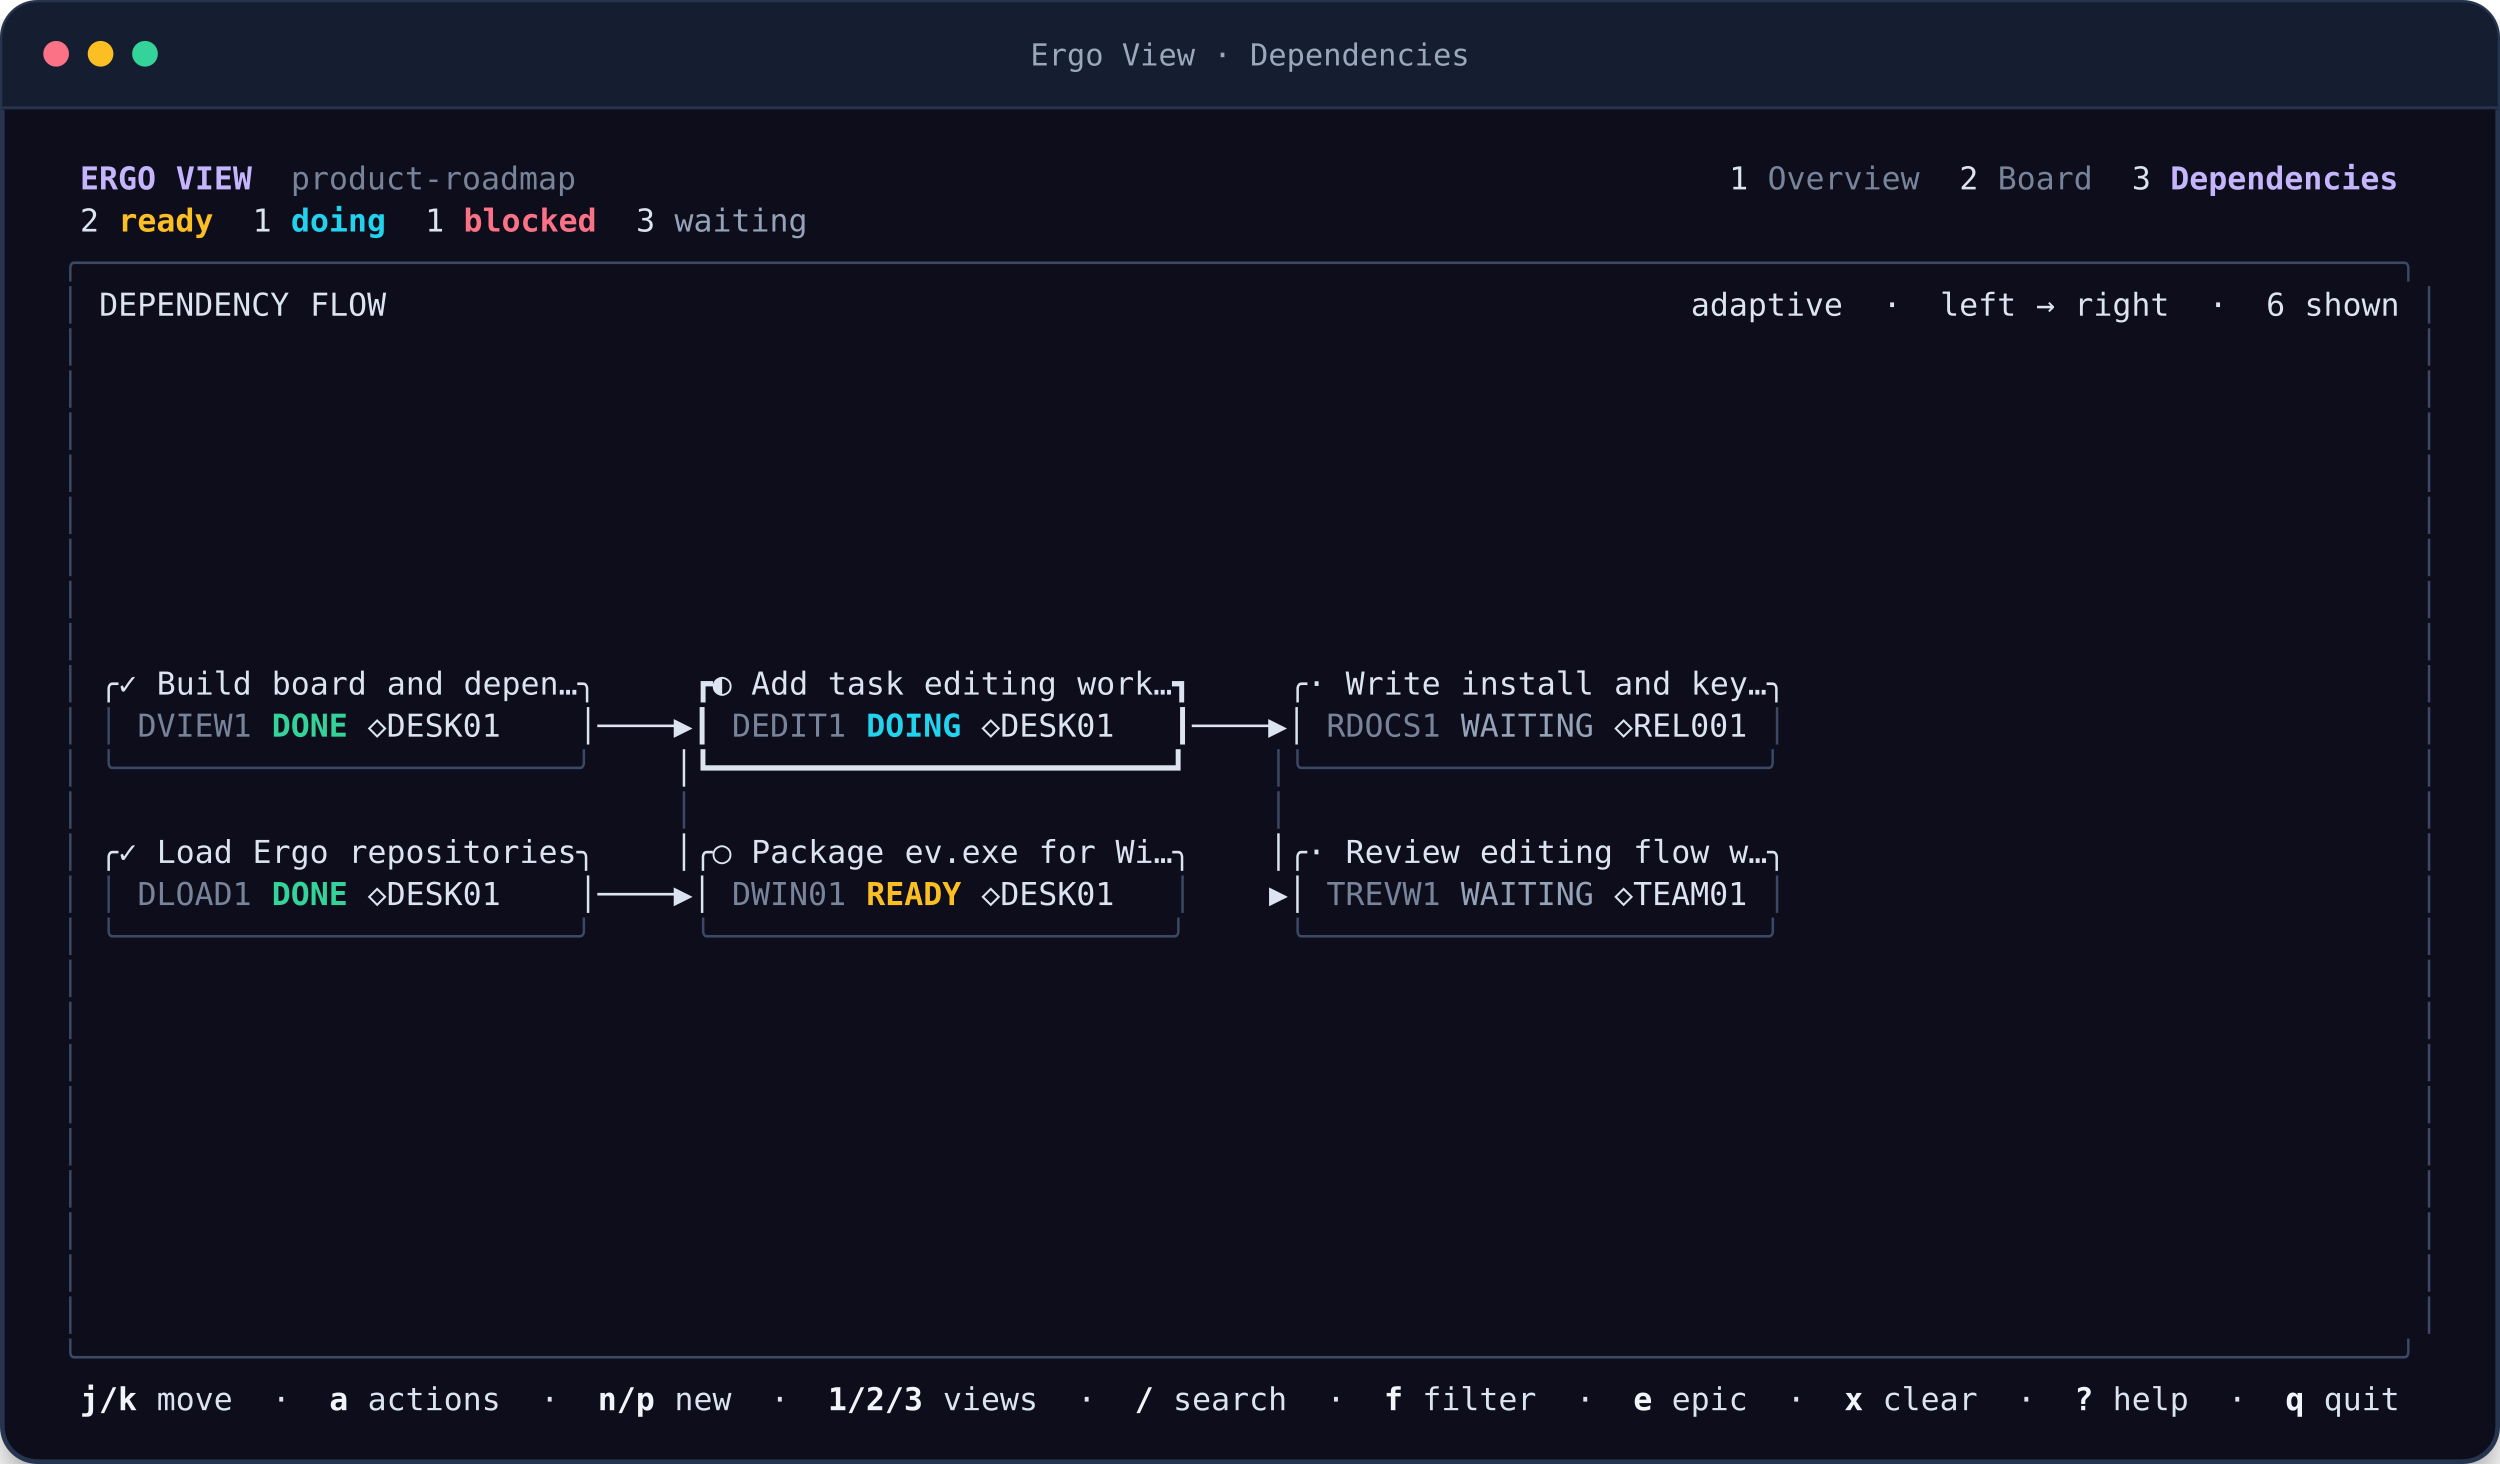
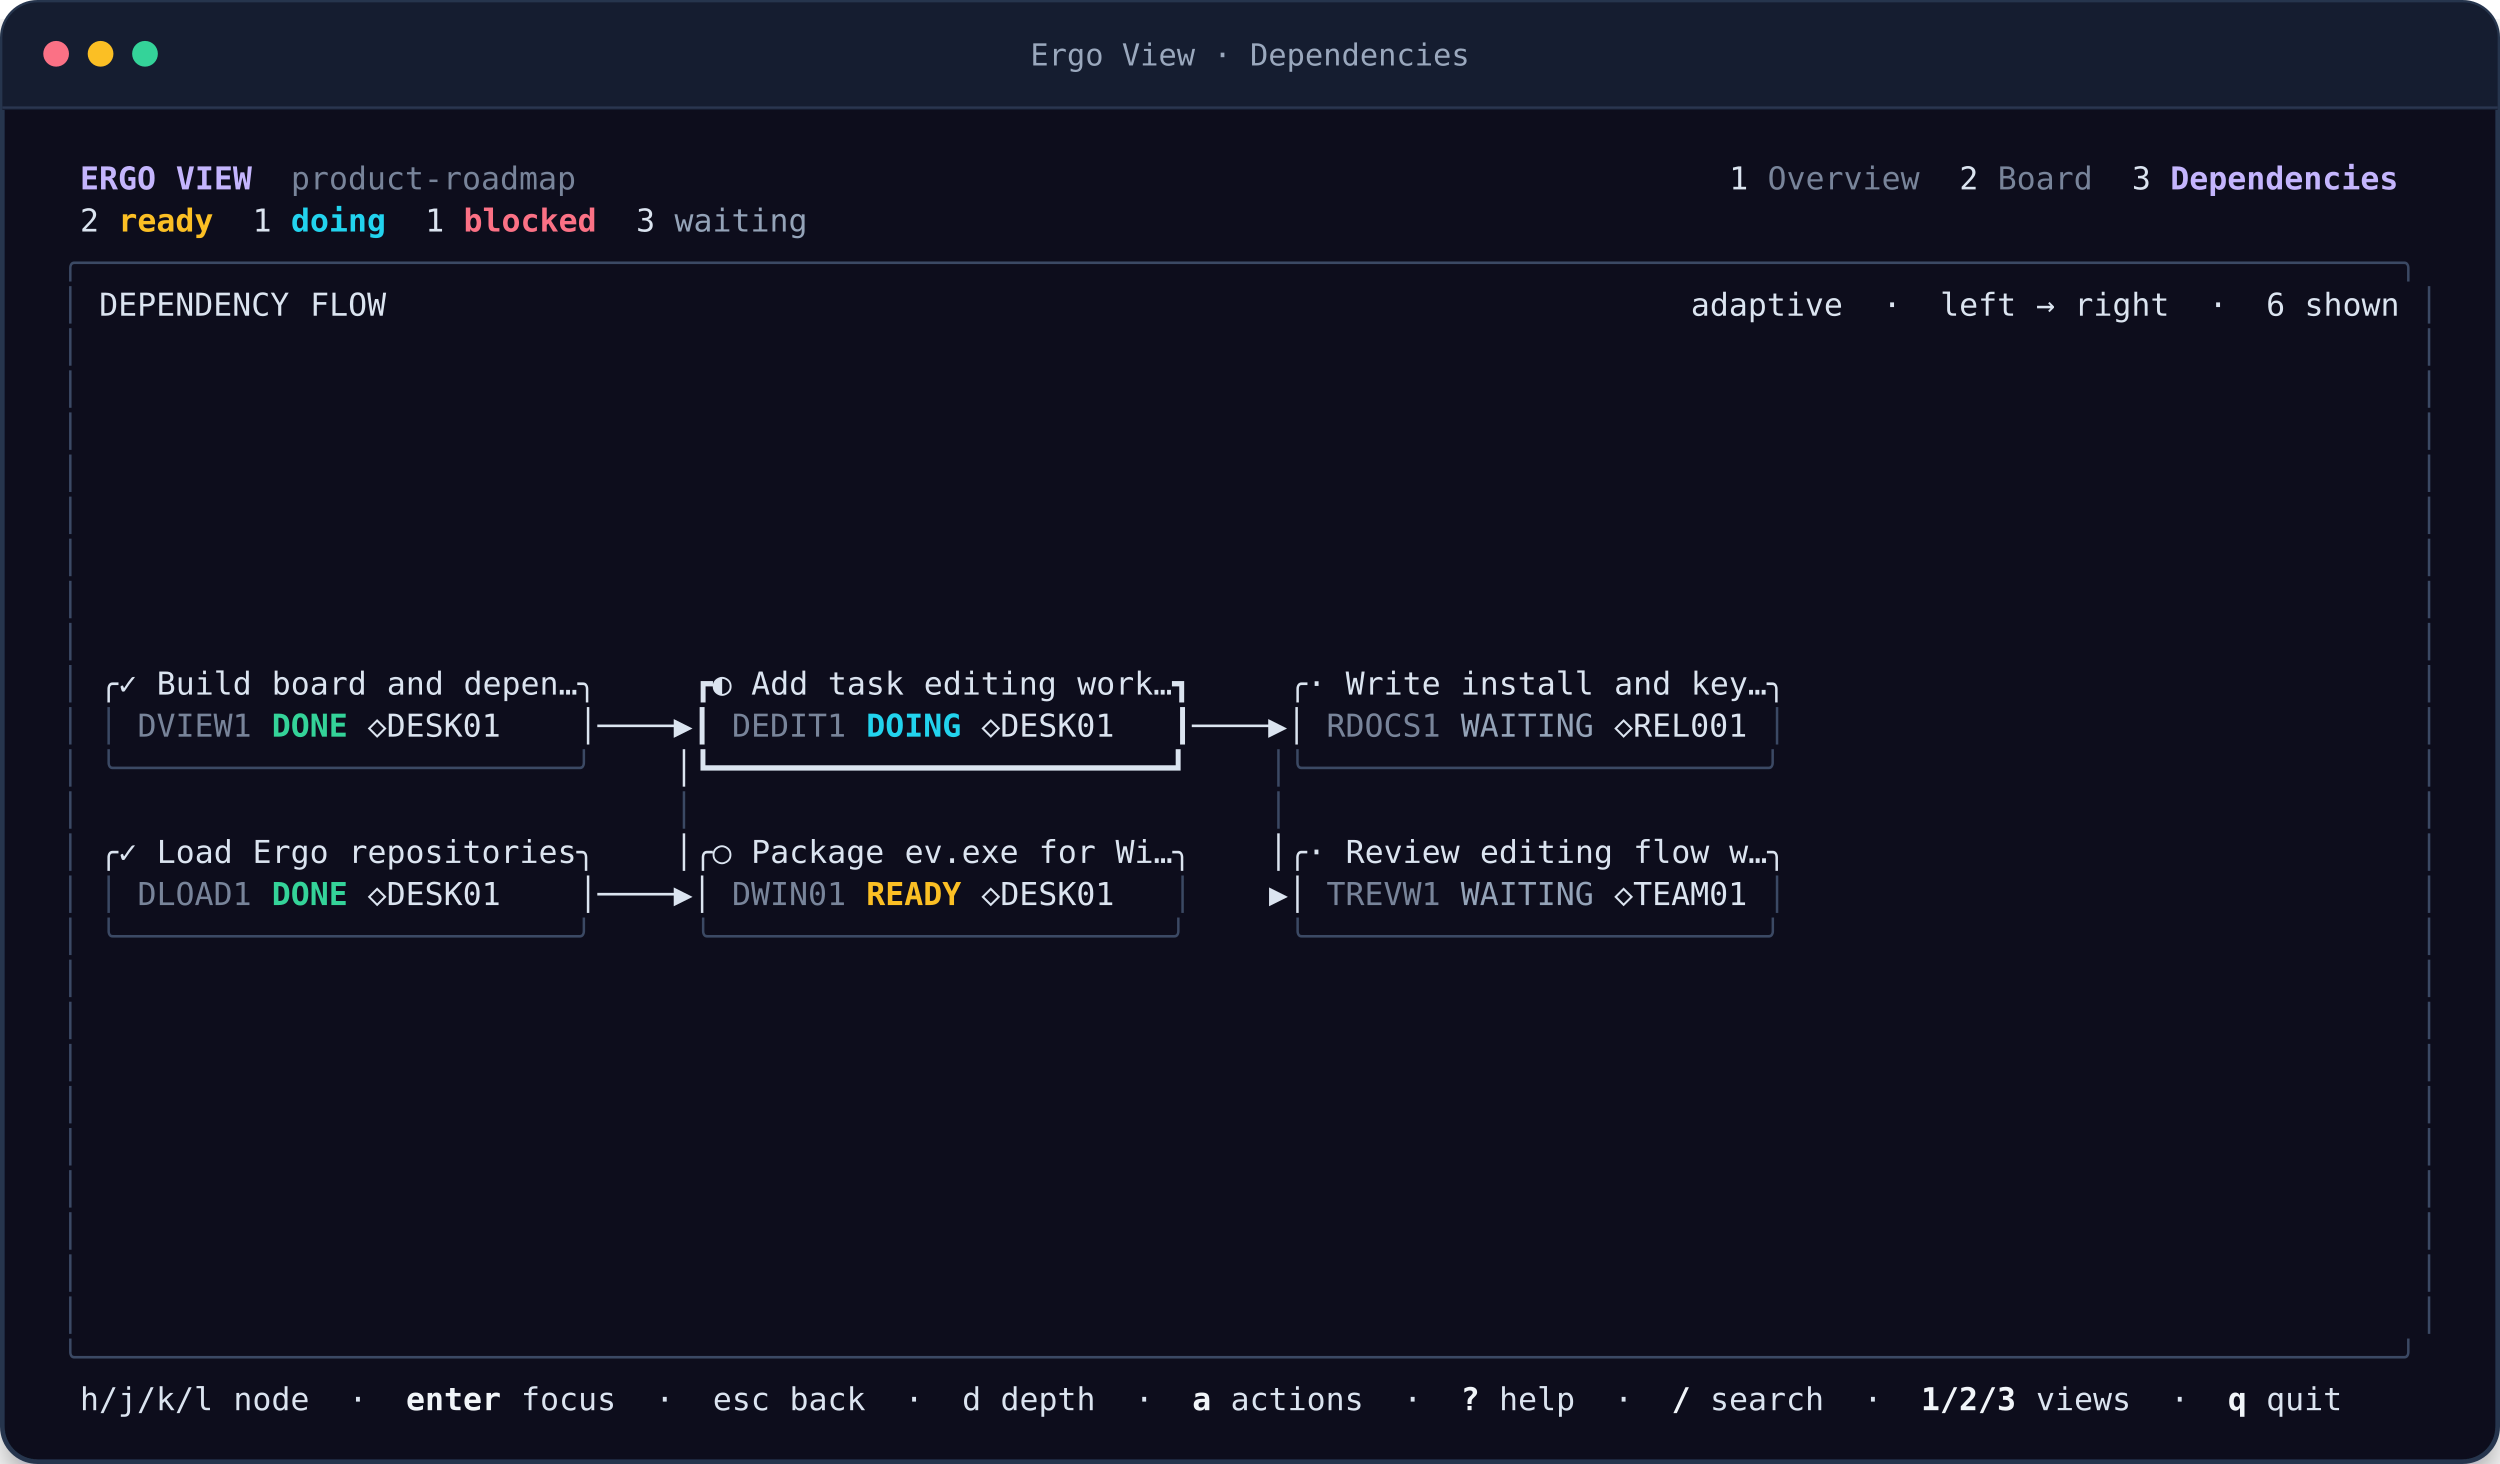
<svg xmlns="http://www.w3.org/2000/svg" width="1069" height="626" viewBox="0 0 1069 626">
  <defs>
    <filter id="shadow" x="-10%" y="-10%" width="120%" height="130%">
      <feDropShadow dx="0" dy="8" stdDeviation="10" flood-color="#020617" flood-opacity=".45" />
    </filter>
    <clipPath id="window">
      <rect x="1" y="1" width="1067" height="624" rx="15" />
    </clipPath>
  </defs>
  <rect x="1" y="1" width="1067" height="624" rx="15" fill="#0a101c" stroke="#27344d" stroke-width="2" filter="url(#shadow)" />
  <g clip-path="url(#window)">
    <rect x="1" y="1" width="1067" height="46" fill="#151d30" />
    <path d="M1 46H1068" stroke="#2a3650" />
    <circle cx="24" cy="23" r="5.5" fill="#fb7185" />
    <circle cx="43" cy="23" r="5.5" fill="#fbbf24" />
    <circle cx="62" cy="23" r="5.5" fill="#34d399" />
    <text x="50%" y="28" text-anchor="middle" fill="#9aa8bd" font-family="Menlo, SFMono-Regular, Consolas, monospace" font-size="13">Ergo View  ·  Dependencies</text>
    <g font-family="Menlo, SFMono-Regular, Consolas, monospace" font-size="13.5" xml:space="preserve">
      <text x="34.2" y="81.0" fill="#c4b5fd" fill-opacity="1.00" font-weight="700" textLength="32.8" lengthAdjust="spacingAndGlyphs">ERGO</text>
      <text x="75.2" y="81.0" fill="#c4b5fd" fill-opacity="1.00" font-weight="700" textLength="32.8" lengthAdjust="spacingAndGlyphs">VIEW</text>
      <text x="124.4" y="81.0" fill="#8492a8" fill-opacity="0.90" font-weight="400" textLength="123.0" lengthAdjust="spacingAndGlyphs">product-roadmap</text>
      <text x="739.4" y="81.0" fill="#dbe4f0" fill-opacity="1.00" font-weight="400" textLength="8.2" lengthAdjust="spacingAndGlyphs">1</text>
      <text x="755.8" y="81.0" fill="#8492a8" fill-opacity="0.90" font-weight="500" textLength="65.6" lengthAdjust="spacingAndGlyphs">Overview</text>
      <text x="837.8" y="81.0" fill="#dbe4f0" fill-opacity="1.00" font-weight="400" textLength="8.2" lengthAdjust="spacingAndGlyphs">2</text>
      <text x="854.2" y="81.0" fill="#8492a8" fill-opacity="0.90" font-weight="500" textLength="41.0" lengthAdjust="spacingAndGlyphs">Board</text>
      <text x="911.6" y="81.0" fill="#dbe4f0" fill-opacity="1.00" font-weight="400" textLength="8.2" lengthAdjust="spacingAndGlyphs">3</text>
      <text x="928.0" y="81.0" fill="#c4b5fd" fill-opacity="1.00" font-weight="700" textLength="98.4" lengthAdjust="spacingAndGlyphs">Dependencies</text>
      <text x="34.2" y="99.0" fill="#dbe4f0" fill-opacity="1.00" font-weight="400" textLength="8.2" lengthAdjust="spacingAndGlyphs">2</text>
      <text x="50.6" y="99.0" fill="#fbbf24" fill-opacity="1.00" font-weight="600" textLength="41.0" lengthAdjust="spacingAndGlyphs">ready</text>
      <text x="108.0" y="99.0" fill="#dbe4f0" fill-opacity="1.00" font-weight="400" textLength="8.2" lengthAdjust="spacingAndGlyphs">1</text>
      <text x="124.4" y="99.0" fill="#22d3ee" fill-opacity="1.00" font-weight="600" textLength="41.0" lengthAdjust="spacingAndGlyphs">doing</text>
      <text x="181.8" y="99.0" fill="#dbe4f0" fill-opacity="1.00" font-weight="400" textLength="8.2" lengthAdjust="spacingAndGlyphs">1</text>
      <text x="198.2" y="99.0" fill="#fb7185" fill-opacity="1.00" font-weight="600" textLength="57.4" lengthAdjust="spacingAndGlyphs">blocked</text>
      <text x="272.0" y="99.0" fill="#dbe4f0" fill-opacity="1.00" font-weight="400" textLength="8.2" lengthAdjust="spacingAndGlyphs">3</text>
      <text x="288.4" y="99.0" fill="#94a3b8" fill-opacity="1.00" font-weight="500" textLength="57.4" lengthAdjust="spacingAndGlyphs">waiting</text>
      <text x="26.0" y="117.0" fill="#3b4964" fill-opacity="1.00" font-weight="400" textLength="1016.8" lengthAdjust="spacingAndGlyphs">╭──────────────────────────────────────────────────────────────────────────────────────────────────────────────────────────╮</text>
      <text x="26.0" y="135.0" fill="#3b4964" fill-opacity="1.00" font-weight="400" textLength="8.2" lengthAdjust="spacingAndGlyphs">│</text>
      <text x="42.4" y="135.0" fill="#dbe4f0" fill-opacity="1.00" font-weight="400" textLength="82.0" lengthAdjust="spacingAndGlyphs">DEPENDENCY</text>
      <text x="132.6" y="135.0" fill="#dbe4f0" fill-opacity="1.00" font-weight="400" textLength="32.8" lengthAdjust="spacingAndGlyphs">FLOW</text>
      <text x="723.0" y="135.0" fill="#dbe4f0" fill-opacity="1.00" font-weight="400" textLength="65.6" lengthAdjust="spacingAndGlyphs">adaptive</text>
      <text x="805.0" y="135.0" fill="#dbe4f0" fill-opacity="1.00" font-weight="400" textLength="8.2" lengthAdjust="spacingAndGlyphs">·</text>
      <text x="829.6" y="135.0" fill="#dbe4f0" fill-opacity="1.00" font-weight="400" textLength="32.8" lengthAdjust="spacingAndGlyphs">left</text>
      <text x="870.6" y="135.0" fill="#dbe4f0" fill-opacity="1.00" font-weight="400" textLength="8.2" lengthAdjust="spacingAndGlyphs">→</text>
      <text x="887.0" y="135.0" fill="#dbe4f0" fill-opacity="1.00" font-weight="400" textLength="41.0" lengthAdjust="spacingAndGlyphs">right</text>
      <text x="944.4" y="135.0" fill="#dbe4f0" fill-opacity="1.00" font-weight="400" textLength="8.2" lengthAdjust="spacingAndGlyphs">·</text>
      <text x="969.0" y="135.0" fill="#dbe4f0" fill-opacity="1.00" font-weight="400" textLength="8.2" lengthAdjust="spacingAndGlyphs">6</text>
      <text x="985.4" y="135.0" fill="#dbe4f0" fill-opacity="1.00" font-weight="400" textLength="41.0" lengthAdjust="spacingAndGlyphs">shown</text>
      <text x="1034.6" y="135.0" fill="#3b4964" fill-opacity="1.00" font-weight="400" textLength="8.2" lengthAdjust="spacingAndGlyphs">│</text>
      <text x="26.0" y="153.0" fill="#3b4964" fill-opacity="1.00" font-weight="400" textLength="8.2" lengthAdjust="spacingAndGlyphs">│</text>
      <text x="1034.6" y="153.0" fill="#3b4964" fill-opacity="1.00" font-weight="400" textLength="8.2" lengthAdjust="spacingAndGlyphs">│</text>
      <text x="26.0" y="171.0" fill="#3b4964" fill-opacity="1.00" font-weight="400" textLength="8.2" lengthAdjust="spacingAndGlyphs">│</text>
      <text x="1034.6" y="171.0" fill="#3b4964" fill-opacity="1.00" font-weight="400" textLength="8.2" lengthAdjust="spacingAndGlyphs">│</text>
      <text x="26.0" y="189.0" fill="#3b4964" fill-opacity="1.00" font-weight="400" textLength="8.2" lengthAdjust="spacingAndGlyphs">│</text>
      <text x="1034.6" y="189.0" fill="#3b4964" fill-opacity="1.00" font-weight="400" textLength="8.2" lengthAdjust="spacingAndGlyphs">│</text>
      <text x="26.0" y="207.0" fill="#3b4964" fill-opacity="1.00" font-weight="400" textLength="8.2" lengthAdjust="spacingAndGlyphs">│</text>
      <text x="1034.6" y="207.0" fill="#3b4964" fill-opacity="1.00" font-weight="400" textLength="8.2" lengthAdjust="spacingAndGlyphs">│</text>
      <text x="26.0" y="225.0" fill="#3b4964" fill-opacity="1.00" font-weight="400" textLength="8.2" lengthAdjust="spacingAndGlyphs">│</text>
      <text x="1034.6" y="225.0" fill="#3b4964" fill-opacity="1.00" font-weight="400" textLength="8.2" lengthAdjust="spacingAndGlyphs">│</text>
      <text x="26.0" y="243.0" fill="#3b4964" fill-opacity="1.00" font-weight="400" textLength="8.2" lengthAdjust="spacingAndGlyphs">│</text>
      <text x="1034.6" y="243.0" fill="#3b4964" fill-opacity="1.00" font-weight="400" textLength="8.2" lengthAdjust="spacingAndGlyphs">│</text>
      <text x="26.0" y="261.0" fill="#3b4964" fill-opacity="1.00" font-weight="400" textLength="8.2" lengthAdjust="spacingAndGlyphs">│</text>
      <text x="1034.6" y="261.0" fill="#3b4964" fill-opacity="1.00" font-weight="400" textLength="8.2" lengthAdjust="spacingAndGlyphs">│</text>
      <text x="26.0" y="279.0" fill="#3b4964" fill-opacity="1.00" font-weight="400" textLength="8.2" lengthAdjust="spacingAndGlyphs">│</text>
      <text x="1034.6" y="279.0" fill="#3b4964" fill-opacity="1.00" font-weight="400" textLength="8.2" lengthAdjust="spacingAndGlyphs">│</text>
      <text x="26.0" y="297.0" fill="#3b4964" fill-opacity="1.00" font-weight="400" textLength="8.2" lengthAdjust="spacingAndGlyphs">│</text>
      <text x="42.4" y="297.0" fill="#dbe4f0" fill-opacity="1.00" font-weight="400" textLength="16.4" lengthAdjust="spacingAndGlyphs">╭✓</text>
      <text x="67.0" y="297.0" fill="#dbe4f0" fill-opacity="1.00" font-weight="400" textLength="41.0" lengthAdjust="spacingAndGlyphs">Build</text>
      <text x="116.2" y="297.0" fill="#dbe4f0" fill-opacity="1.00" font-weight="400" textLength="41.0" lengthAdjust="spacingAndGlyphs">board</text>
      <text x="165.4" y="297.0" fill="#dbe4f0" fill-opacity="1.00" font-weight="400" textLength="24.6" lengthAdjust="spacingAndGlyphs">and</text>
      <text x="198.2" y="297.0" fill="#dbe4f0" fill-opacity="1.00" font-weight="400" textLength="57.4" lengthAdjust="spacingAndGlyphs">depen…╮</text>
      <text x="296.6" y="297.0" fill="#dbe4f0" fill-opacity="1.00" font-weight="400" textLength="16.4" lengthAdjust="spacingAndGlyphs">┏◐</text>
      <text x="321.2" y="297.0" fill="#dbe4f0" fill-opacity="1.00" font-weight="400" textLength="24.6" lengthAdjust="spacingAndGlyphs">Add</text>
      <text x="354.0" y="297.0" fill="#dbe4f0" fill-opacity="1.00" font-weight="400" textLength="32.8" lengthAdjust="spacingAndGlyphs">task</text>
      <text x="395.0" y="297.0" fill="#dbe4f0" fill-opacity="1.00" font-weight="400" textLength="57.4" lengthAdjust="spacingAndGlyphs">editing</text>
      <text x="460.6" y="297.0" fill="#dbe4f0" fill-opacity="1.00" font-weight="400" textLength="49.2" lengthAdjust="spacingAndGlyphs">work…┓</text>
      <text x="550.8" y="297.0" fill="#dbe4f0" fill-opacity="1.00" font-weight="400" textLength="16.4" lengthAdjust="spacingAndGlyphs">╭·</text>
      <text x="575.4" y="297.0" fill="#dbe4f0" fill-opacity="1.00" font-weight="400" textLength="41.0" lengthAdjust="spacingAndGlyphs">Write</text>
      <text x="624.6" y="297.0" fill="#dbe4f0" fill-opacity="1.00" font-weight="400" textLength="57.4" lengthAdjust="spacingAndGlyphs">install</text>
      <text x="690.2" y="297.0" fill="#dbe4f0" fill-opacity="1.00" font-weight="400" textLength="24.6" lengthAdjust="spacingAndGlyphs">and</text>
      <text x="723.0" y="297.0" fill="#dbe4f0" fill-opacity="1.00" font-weight="400" textLength="41.0" lengthAdjust="spacingAndGlyphs">key…╮</text>
      <text x="1034.6" y="297.0" fill="#3b4964" fill-opacity="1.00" font-weight="400" textLength="8.2" lengthAdjust="spacingAndGlyphs">│</text>
      <text x="26.0" y="315.0" fill="#3b4964" fill-opacity="1.00" font-weight="400" textLength="8.2" lengthAdjust="spacingAndGlyphs">│</text>
      <text x="42.4" y="315.0" fill="#3b4964" fill-opacity="1.00" font-weight="400" textLength="8.2" lengthAdjust="spacingAndGlyphs">│</text>
      <text x="58.8" y="315.0" fill="#8492a8" fill-opacity="0.90" font-weight="400" textLength="49.2" lengthAdjust="spacingAndGlyphs">DVIEW1</text>
      <text x="116.2" y="315.0" fill="#34d399" fill-opacity="1.00" font-weight="600" textLength="32.8" lengthAdjust="spacingAndGlyphs">DONE</text>
      <text x="157.2" y="315.0" fill="#dbe4f0" fill-opacity="1.00" font-weight="400" textLength="57.4" lengthAdjust="spacingAndGlyphs">◇DESK01</text>
      <text x="247.4" y="315.0" fill="#dbe4f0" fill-opacity="1.00" font-weight="400" textLength="57.4" lengthAdjust="spacingAndGlyphs">│────▶┃</text>
      <text x="313.0" y="315.0" fill="#8492a8" fill-opacity="0.90" font-weight="400" textLength="49.2" lengthAdjust="spacingAndGlyphs">DEDIT1</text>
      <text x="370.4" y="315.0" fill="#22d3ee" fill-opacity="1.00" font-weight="700" textLength="41.0" lengthAdjust="spacingAndGlyphs">DOING</text>
      <text x="419.6" y="315.0" fill="#dbe4f0" fill-opacity="1.00" font-weight="400" textLength="57.4" lengthAdjust="spacingAndGlyphs">◇DESK01</text>
      <text x="501.6" y="315.0" fill="#dbe4f0" fill-opacity="1.00" font-weight="400" textLength="57.4" lengthAdjust="spacingAndGlyphs">┃────▶│</text>
      <text x="567.2" y="315.0" fill="#8492a8" fill-opacity="0.90" font-weight="400" textLength="49.2" lengthAdjust="spacingAndGlyphs">RDOCS1</text>
      <text x="624.6" y="315.0" fill="#94a3b8" fill-opacity="1.00" font-weight="500" textLength="57.4" lengthAdjust="spacingAndGlyphs">WAITING</text>
      <text x="690.2" y="315.0" fill="#dbe4f0" fill-opacity="1.00" font-weight="400" textLength="57.4" lengthAdjust="spacingAndGlyphs">◇REL001</text>
      <text x="755.8" y="315.0" fill="#3b4964" fill-opacity="1.00" font-weight="400" textLength="8.2" lengthAdjust="spacingAndGlyphs">│</text>
      <text x="1034.6" y="315.0" fill="#3b4964" fill-opacity="1.00" font-weight="400" textLength="8.2" lengthAdjust="spacingAndGlyphs">│</text>
      <text x="26.0" y="333.0" fill="#3b4964" fill-opacity="1.00" font-weight="400" textLength="8.2" lengthAdjust="spacingAndGlyphs">│</text>
      <text x="42.4" y="333.0" fill="#3b4964" fill-opacity="1.00" font-weight="400" textLength="213.2" lengthAdjust="spacingAndGlyphs">╰────────────────────────╯</text>
      <text x="288.4" y="333.0" fill="#dbe4f0" fill-opacity="1.00" font-weight="400" textLength="221.4" lengthAdjust="spacingAndGlyphs">│┗━━━━━━━━━━━━━━━━━━━━━━━━┛</text>
      <text x="542.6" y="333.0" fill="#3b4964" fill-opacity="1.00" font-weight="400" textLength="221.4" lengthAdjust="spacingAndGlyphs">│╰────────────────────────╯</text>
      <text x="1034.6" y="333.0" fill="#3b4964" fill-opacity="1.00" font-weight="400" textLength="8.2" lengthAdjust="spacingAndGlyphs">│</text>
      <text x="26.0" y="351.0" fill="#3b4964" fill-opacity="1.00" font-weight="400" textLength="8.2" lengthAdjust="spacingAndGlyphs">│</text>
      <text x="288.4" y="351.0" fill="#3b4964" fill-opacity="1.00" font-weight="400" textLength="8.2" lengthAdjust="spacingAndGlyphs">│</text>
      <text x="542.6" y="351.0" fill="#3b4964" fill-opacity="1.00" font-weight="400" textLength="8.2" lengthAdjust="spacingAndGlyphs">│</text>
      <text x="1034.6" y="351.0" fill="#3b4964" fill-opacity="1.00" font-weight="400" textLength="8.2" lengthAdjust="spacingAndGlyphs">│</text>
      <text x="26.0" y="369.0" fill="#3b4964" fill-opacity="1.00" font-weight="400" textLength="8.2" lengthAdjust="spacingAndGlyphs">│</text>
      <text x="42.4" y="369.0" fill="#dbe4f0" fill-opacity="1.00" font-weight="400" textLength="16.4" lengthAdjust="spacingAndGlyphs">╭✓</text>
      <text x="67.0" y="369.0" fill="#dbe4f0" fill-opacity="1.00" font-weight="400" textLength="32.8" lengthAdjust="spacingAndGlyphs">Load</text>
      <text x="108.0" y="369.0" fill="#dbe4f0" fill-opacity="1.00" font-weight="400" textLength="32.8" lengthAdjust="spacingAndGlyphs">Ergo</text>
      <text x="149.0" y="369.0" fill="#dbe4f0" fill-opacity="1.00" font-weight="400" textLength="106.6" lengthAdjust="spacingAndGlyphs">repositories╮</text>
      <text x="288.4" y="369.0" fill="#dbe4f0" fill-opacity="1.00" font-weight="400" textLength="24.6" lengthAdjust="spacingAndGlyphs">│╭○</text>
      <text x="321.2" y="369.0" fill="#dbe4f0" fill-opacity="1.00" font-weight="400" textLength="57.4" lengthAdjust="spacingAndGlyphs">Package</text>
      <text x="386.8" y="369.0" fill="#dbe4f0" fill-opacity="1.00" font-weight="400" textLength="49.2" lengthAdjust="spacingAndGlyphs">ev.exe</text>
      <text x="444.2" y="369.0" fill="#dbe4f0" fill-opacity="1.00" font-weight="400" textLength="24.6" lengthAdjust="spacingAndGlyphs">for</text>
      <text x="477.0" y="369.0" fill="#dbe4f0" fill-opacity="1.00" font-weight="400" textLength="32.8" lengthAdjust="spacingAndGlyphs">Wi…╮</text>
      <text x="542.6" y="369.0" fill="#dbe4f0" fill-opacity="1.00" font-weight="400" textLength="24.6" lengthAdjust="spacingAndGlyphs">│╭·</text>
      <text x="575.4" y="369.0" fill="#dbe4f0" fill-opacity="1.00" font-weight="400" textLength="49.2" lengthAdjust="spacingAndGlyphs">Review</text>
      <text x="632.8" y="369.0" fill="#dbe4f0" fill-opacity="1.00" font-weight="400" textLength="57.4" lengthAdjust="spacingAndGlyphs">editing</text>
      <text x="698.4" y="369.0" fill="#dbe4f0" fill-opacity="1.00" font-weight="400" textLength="32.8" lengthAdjust="spacingAndGlyphs">flow</text>
      <text x="739.4" y="369.0" fill="#dbe4f0" fill-opacity="1.00" font-weight="400" textLength="24.6" lengthAdjust="spacingAndGlyphs">w…╮</text>
      <text x="1034.6" y="369.0" fill="#3b4964" fill-opacity="1.00" font-weight="400" textLength="8.2" lengthAdjust="spacingAndGlyphs">│</text>
      <text x="26.0" y="387.0" fill="#3b4964" fill-opacity="1.00" font-weight="400" textLength="8.2" lengthAdjust="spacingAndGlyphs">│</text>
      <text x="42.4" y="387.0" fill="#3b4964" fill-opacity="1.00" font-weight="400" textLength="8.2" lengthAdjust="spacingAndGlyphs">│</text>
      <text x="58.8" y="387.0" fill="#8492a8" fill-opacity="0.90" font-weight="400" textLength="49.2" lengthAdjust="spacingAndGlyphs">DLOAD1</text>
      <text x="116.2" y="387.0" fill="#34d399" fill-opacity="1.00" font-weight="600" textLength="32.8" lengthAdjust="spacingAndGlyphs">DONE</text>
      <text x="157.2" y="387.0" fill="#dbe4f0" fill-opacity="1.00" font-weight="400" textLength="57.4" lengthAdjust="spacingAndGlyphs">◇DESK01</text>
      <text x="247.4" y="387.0" fill="#dbe4f0" fill-opacity="1.00" font-weight="400" textLength="57.4" lengthAdjust="spacingAndGlyphs">│────▶│</text>
      <text x="313.0" y="387.0" fill="#8492a8" fill-opacity="0.90" font-weight="400" textLength="49.2" lengthAdjust="spacingAndGlyphs">DWIN01</text>
      <text x="370.4" y="387.0" fill="#fbbf24" fill-opacity="1.00" font-weight="700" textLength="41.0" lengthAdjust="spacingAndGlyphs">READY</text>
      <text x="419.6" y="387.0" fill="#dbe4f0" fill-opacity="1.00" font-weight="400" textLength="57.4" lengthAdjust="spacingAndGlyphs">◇DESK01</text>
      <text x="501.6" y="387.0" fill="#3b4964" fill-opacity="1.00" font-weight="400" textLength="8.2" lengthAdjust="spacingAndGlyphs">│</text>
      <text x="542.6" y="387.0" fill="#dbe4f0" fill-opacity="1.00" font-weight="400" textLength="16.4" lengthAdjust="spacingAndGlyphs">▶│</text>
      <text x="567.2" y="387.0" fill="#8492a8" fill-opacity="0.90" font-weight="400" textLength="49.2" lengthAdjust="spacingAndGlyphs">TREVW1</text>
      <text x="624.6" y="387.0" fill="#94a3b8" fill-opacity="1.00" font-weight="500" textLength="57.4" lengthAdjust="spacingAndGlyphs">WAITING</text>
      <text x="690.2" y="387.0" fill="#dbe4f0" fill-opacity="1.00" font-weight="400" textLength="57.4" lengthAdjust="spacingAndGlyphs">◇TEAM01</text>
      <text x="755.8" y="387.0" fill="#3b4964" fill-opacity="1.00" font-weight="400" textLength="8.2" lengthAdjust="spacingAndGlyphs">│</text>
      <text x="1034.6" y="387.0" fill="#3b4964" fill-opacity="1.00" font-weight="400" textLength="8.2" lengthAdjust="spacingAndGlyphs">│</text>
      <text x="26.0" y="405.0" fill="#3b4964" fill-opacity="1.00" font-weight="400" textLength="8.2" lengthAdjust="spacingAndGlyphs">│</text>
      <text x="42.4" y="405.0" fill="#3b4964" fill-opacity="1.00" font-weight="400" textLength="213.2" lengthAdjust="spacingAndGlyphs">╰────────────────────────╯</text>
      <text x="296.6" y="405.0" fill="#3b4964" fill-opacity="1.00" font-weight="400" textLength="213.2" lengthAdjust="spacingAndGlyphs">╰────────────────────────╯</text>
      <text x="550.8" y="405.0" fill="#3b4964" fill-opacity="1.00" font-weight="400" textLength="213.2" lengthAdjust="spacingAndGlyphs">╰────────────────────────╯</text>
      <text x="1034.6" y="405.0" fill="#3b4964" fill-opacity="1.00" font-weight="400" textLength="8.2" lengthAdjust="spacingAndGlyphs">│</text>
      <text x="26.0" y="423.0" fill="#3b4964" fill-opacity="1.00" font-weight="400" textLength="8.2" lengthAdjust="spacingAndGlyphs">│</text>
      <text x="1034.6" y="423.0" fill="#3b4964" fill-opacity="1.00" font-weight="400" textLength="8.2" lengthAdjust="spacingAndGlyphs">│</text>
      <text x="26.0" y="441.0" fill="#3b4964" fill-opacity="1.00" font-weight="400" textLength="8.2" lengthAdjust="spacingAndGlyphs">│</text>
      <text x="1034.6" y="441.0" fill="#3b4964" fill-opacity="1.00" font-weight="400" textLength="8.2" lengthAdjust="spacingAndGlyphs">│</text>
      <text x="26.0" y="459.0" fill="#3b4964" fill-opacity="1.00" font-weight="400" textLength="8.2" lengthAdjust="spacingAndGlyphs">│</text>
      <text x="1034.6" y="459.0" fill="#3b4964" fill-opacity="1.00" font-weight="400" textLength="8.2" lengthAdjust="spacingAndGlyphs">│</text>
      <text x="26.0" y="477.0" fill="#3b4964" fill-opacity="1.00" font-weight="400" textLength="8.2" lengthAdjust="spacingAndGlyphs">│</text>
      <text x="1034.6" y="477.0" fill="#3b4964" fill-opacity="1.00" font-weight="400" textLength="8.2" lengthAdjust="spacingAndGlyphs">│</text>
      <text x="26.0" y="495.0" fill="#3b4964" fill-opacity="1.00" font-weight="400" textLength="8.2" lengthAdjust="spacingAndGlyphs">│</text>
      <text x="1034.6" y="495.0" fill="#3b4964" fill-opacity="1.00" font-weight="400" textLength="8.2" lengthAdjust="spacingAndGlyphs">│</text>
      <text x="26.0" y="513.0" fill="#3b4964" fill-opacity="1.00" font-weight="400" textLength="8.2" lengthAdjust="spacingAndGlyphs">│</text>
      <text x="1034.6" y="513.0" fill="#3b4964" fill-opacity="1.00" font-weight="400" textLength="8.2" lengthAdjust="spacingAndGlyphs">│</text>
      <text x="26.0" y="531.0" fill="#3b4964" fill-opacity="1.00" font-weight="400" textLength="8.2" lengthAdjust="spacingAndGlyphs">│</text>
      <text x="1034.6" y="531.0" fill="#3b4964" fill-opacity="1.00" font-weight="400" textLength="8.2" lengthAdjust="spacingAndGlyphs">│</text>
      <text x="26.0" y="549.0" fill="#3b4964" fill-opacity="1.00" font-weight="400" textLength="8.2" lengthAdjust="spacingAndGlyphs">│</text>
      <text x="1034.6" y="549.0" fill="#3b4964" fill-opacity="1.00" font-weight="400" textLength="8.2" lengthAdjust="spacingAndGlyphs">│</text>
      <text x="26.0" y="567.0" fill="#3b4964" fill-opacity="1.00" font-weight="400" textLength="8.2" lengthAdjust="spacingAndGlyphs">│</text>
      <text x="1034.6" y="567.0" fill="#3b4964" fill-opacity="1.00" font-weight="400" textLength="8.2" lengthAdjust="spacingAndGlyphs">│</text>
      <text x="26.0" y="585.0" fill="#3b4964" fill-opacity="1.00" font-weight="400" textLength="1016.8" lengthAdjust="spacingAndGlyphs">╰──────────────────────────────────────────────────────────────────────────────────────────────────────────────────────────╯</text>
-       <text x="34.2" y="603.0" fill="#f1f5f9" fill-opacity="1.00" font-weight="600" textLength="24.6" lengthAdjust="spacingAndGlyphs">j/k</text>
-       <text x="67.0" y="603.0" fill="#dbe4f0" fill-opacity="1.00" font-weight="400" textLength="32.8" lengthAdjust="spacingAndGlyphs">move</text>
-       <text x="116.2" y="603.0" fill="#dbe4f0" fill-opacity="1.00" font-weight="400" textLength="8.2" lengthAdjust="spacingAndGlyphs">·</text>
-       <text x="140.8" y="603.0" fill="#f1f5f9" fill-opacity="1.00" font-weight="600" textLength="8.2" lengthAdjust="spacingAndGlyphs">a</text>
-       <text x="157.2" y="603.0" fill="#dbe4f0" fill-opacity="1.00" font-weight="400" textLength="57.4" lengthAdjust="spacingAndGlyphs">actions</text>
-       <text x="231.0" y="603.0" fill="#dbe4f0" fill-opacity="1.00" font-weight="400" textLength="8.2" lengthAdjust="spacingAndGlyphs">·</text>
-       <text x="255.6" y="603.0" fill="#f1f5f9" fill-opacity="1.00" font-weight="600" textLength="24.6" lengthAdjust="spacingAndGlyphs">n/p</text>
-       <text x="288.4" y="603.0" fill="#dbe4f0" fill-opacity="1.00" font-weight="400" textLength="24.6" lengthAdjust="spacingAndGlyphs">new</text>
-       <text x="329.4" y="603.0" fill="#dbe4f0" fill-opacity="1.00" font-weight="400" textLength="8.2" lengthAdjust="spacingAndGlyphs">·</text>
-       <text x="354.0" y="603.0" fill="#f1f5f9" fill-opacity="1.00" font-weight="600" textLength="41.0" lengthAdjust="spacingAndGlyphs">1/2/3</text>
-       <text x="403.2" y="603.0" fill="#dbe4f0" fill-opacity="1.00" font-weight="400" textLength="41.0" lengthAdjust="spacingAndGlyphs">views</text>
-       <text x="460.6" y="603.0" fill="#dbe4f0" fill-opacity="1.00" font-weight="400" textLength="8.2" lengthAdjust="spacingAndGlyphs">·</text>
-       <text x="485.2" y="603.0" fill="#f1f5f9" fill-opacity="1.00" font-weight="600" textLength="8.2" lengthAdjust="spacingAndGlyphs">/</text>
-       <text x="501.6" y="603.0" fill="#dbe4f0" fill-opacity="1.00" font-weight="400" textLength="49.2" lengthAdjust="spacingAndGlyphs">search</text>
-       <text x="567.2" y="603.0" fill="#dbe4f0" fill-opacity="1.00" font-weight="400" textLength="8.2" lengthAdjust="spacingAndGlyphs">·</text>
-       <text x="591.8" y="603.0" fill="#f1f5f9" fill-opacity="1.00" font-weight="600" textLength="8.2" lengthAdjust="spacingAndGlyphs">f</text>
-       <text x="608.2" y="603.0" fill="#dbe4f0" fill-opacity="1.00" font-weight="400" textLength="49.2" lengthAdjust="spacingAndGlyphs">filter</text>
-       <text x="673.8" y="603.0" fill="#dbe4f0" fill-opacity="1.00" font-weight="400" textLength="8.2" lengthAdjust="spacingAndGlyphs">·</text>
-       <text x="698.4" y="603.0" fill="#f1f5f9" fill-opacity="1.00" font-weight="600" textLength="8.2" lengthAdjust="spacingAndGlyphs">e</text>
-       <text x="714.8" y="603.0" fill="#dbe4f0" fill-opacity="1.00" font-weight="400" textLength="32.8" lengthAdjust="spacingAndGlyphs">epic</text>
-       <text x="764.0" y="603.0" fill="#dbe4f0" fill-opacity="1.00" font-weight="400" textLength="8.2" lengthAdjust="spacingAndGlyphs">·</text>
-       <text x="788.6" y="603.0" fill="#f1f5f9" fill-opacity="1.00" font-weight="600" textLength="8.2" lengthAdjust="spacingAndGlyphs">x</text>
-       <text x="805.0" y="603.0" fill="#dbe4f0" fill-opacity="1.00" font-weight="400" textLength="41.0" lengthAdjust="spacingAndGlyphs">clear</text>
-       <text x="862.4" y="603.0" fill="#dbe4f0" fill-opacity="1.00" font-weight="400" textLength="8.2" lengthAdjust="spacingAndGlyphs">·</text>
-       <text x="887.0" y="603.0" fill="#f1f5f9" fill-opacity="1.00" font-weight="600" textLength="8.2" lengthAdjust="spacingAndGlyphs">?</text>
-       <text x="903.4" y="603.0" fill="#dbe4f0" fill-opacity="1.00" font-weight="400" textLength="32.8" lengthAdjust="spacingAndGlyphs">help</text>
-       <text x="952.6" y="603.0" fill="#dbe4f0" fill-opacity="1.00" font-weight="400" textLength="8.2" lengthAdjust="spacingAndGlyphs">·</text>
-       <text x="977.2" y="603.0" fill="#f1f5f9" fill-opacity="1.00" font-weight="600" textLength="8.2" lengthAdjust="spacingAndGlyphs">q</text>
-       <text x="993.6" y="603.0" fill="#dbe4f0" fill-opacity="1.00" font-weight="400" textLength="32.8" lengthAdjust="spacingAndGlyphs">quit</text>
+       <text x="34.2" y="603.0" fill="#dbe4f0" fill-opacity="1.00" font-weight="400" textLength="57.4" lengthAdjust="spacingAndGlyphs">h/j/k/l</text>
+       <text x="99.8" y="603.0" fill="#dbe4f0" fill-opacity="1.00" font-weight="400" textLength="32.8" lengthAdjust="spacingAndGlyphs">node</text>
+       <text x="149.0" y="603.0" fill="#dbe4f0" fill-opacity="1.00" font-weight="400" textLength="8.2" lengthAdjust="spacingAndGlyphs">·</text>
+       <text x="173.6" y="603.0" fill="#f1f5f9" fill-opacity="1.00" font-weight="600" textLength="41.0" lengthAdjust="spacingAndGlyphs">enter</text>
+       <text x="222.8" y="603.0" fill="#dbe4f0" fill-opacity="1.00" font-weight="400" textLength="41.0" lengthAdjust="spacingAndGlyphs">focus</text>
+       <text x="280.2" y="603.0" fill="#dbe4f0" fill-opacity="1.00" font-weight="400" textLength="8.2" lengthAdjust="spacingAndGlyphs">·</text>
+       <text x="304.8" y="603.0" fill="#dbe4f0" fill-opacity="1.00" font-weight="400" textLength="24.6" lengthAdjust="spacingAndGlyphs">esc</text>
+       <text x="337.6" y="603.0" fill="#dbe4f0" fill-opacity="1.00" font-weight="400" textLength="32.8" lengthAdjust="spacingAndGlyphs">back</text>
+       <text x="386.8" y="603.0" fill="#dbe4f0" fill-opacity="1.00" font-weight="400" textLength="8.2" lengthAdjust="spacingAndGlyphs">·</text>
+       <text x="411.4" y="603.0" fill="#dbe4f0" fill-opacity="1.00" font-weight="400" textLength="8.2" lengthAdjust="spacingAndGlyphs">d</text>
+       <text x="427.8" y="603.0" fill="#dbe4f0" fill-opacity="1.00" font-weight="400" textLength="41.0" lengthAdjust="spacingAndGlyphs">depth</text>
+       <text x="485.2" y="603.0" fill="#dbe4f0" fill-opacity="1.00" font-weight="400" textLength="8.2" lengthAdjust="spacingAndGlyphs">·</text>
+       <text x="509.8" y="603.0" fill="#f1f5f9" fill-opacity="1.00" font-weight="600" textLength="8.2" lengthAdjust="spacingAndGlyphs">a</text>
+       <text x="526.2" y="603.0" fill="#dbe4f0" fill-opacity="1.00" font-weight="400" textLength="57.4" lengthAdjust="spacingAndGlyphs">actions</text>
+       <text x="600.0" y="603.0" fill="#dbe4f0" fill-opacity="1.00" font-weight="400" textLength="8.2" lengthAdjust="spacingAndGlyphs">·</text>
+       <text x="624.6" y="603.0" fill="#f1f5f9" fill-opacity="1.00" font-weight="600" textLength="8.2" lengthAdjust="spacingAndGlyphs">?</text>
+       <text x="641.0" y="603.0" fill="#dbe4f0" fill-opacity="1.00" font-weight="400" textLength="32.8" lengthAdjust="spacingAndGlyphs">help</text>
+       <text x="690.2" y="603.0" fill="#dbe4f0" fill-opacity="1.00" font-weight="400" textLength="8.2" lengthAdjust="spacingAndGlyphs">·</text>
+       <text x="714.8" y="603.0" fill="#f1f5f9" fill-opacity="1.00" font-weight="600" textLength="8.2" lengthAdjust="spacingAndGlyphs">/</text>
+       <text x="731.2" y="603.0" fill="#dbe4f0" fill-opacity="1.00" font-weight="400" textLength="49.2" lengthAdjust="spacingAndGlyphs">search</text>
+       <text x="796.8" y="603.0" fill="#dbe4f0" fill-opacity="1.00" font-weight="400" textLength="8.2" lengthAdjust="spacingAndGlyphs">·</text>
+       <text x="821.4" y="603.0" fill="#f1f5f9" fill-opacity="1.00" font-weight="600" textLength="41.0" lengthAdjust="spacingAndGlyphs">1/2/3</text>
+       <text x="870.6" y="603.0" fill="#dbe4f0" fill-opacity="1.00" font-weight="400" textLength="41.0" lengthAdjust="spacingAndGlyphs">views</text>
+       <text x="928.0" y="603.0" fill="#dbe4f0" fill-opacity="1.00" font-weight="400" textLength="8.2" lengthAdjust="spacingAndGlyphs">·</text>
+       <text x="952.6" y="603.0" fill="#f1f5f9" fill-opacity="1.00" font-weight="600" textLength="8.2" lengthAdjust="spacingAndGlyphs">q</text>
+       <text x="969.0" y="603.0" fill="#dbe4f0" fill-opacity="1.00" font-weight="400" textLength="32.8" lengthAdjust="spacingAndGlyphs">quit</text>
    </g>
  </g>
</svg>
